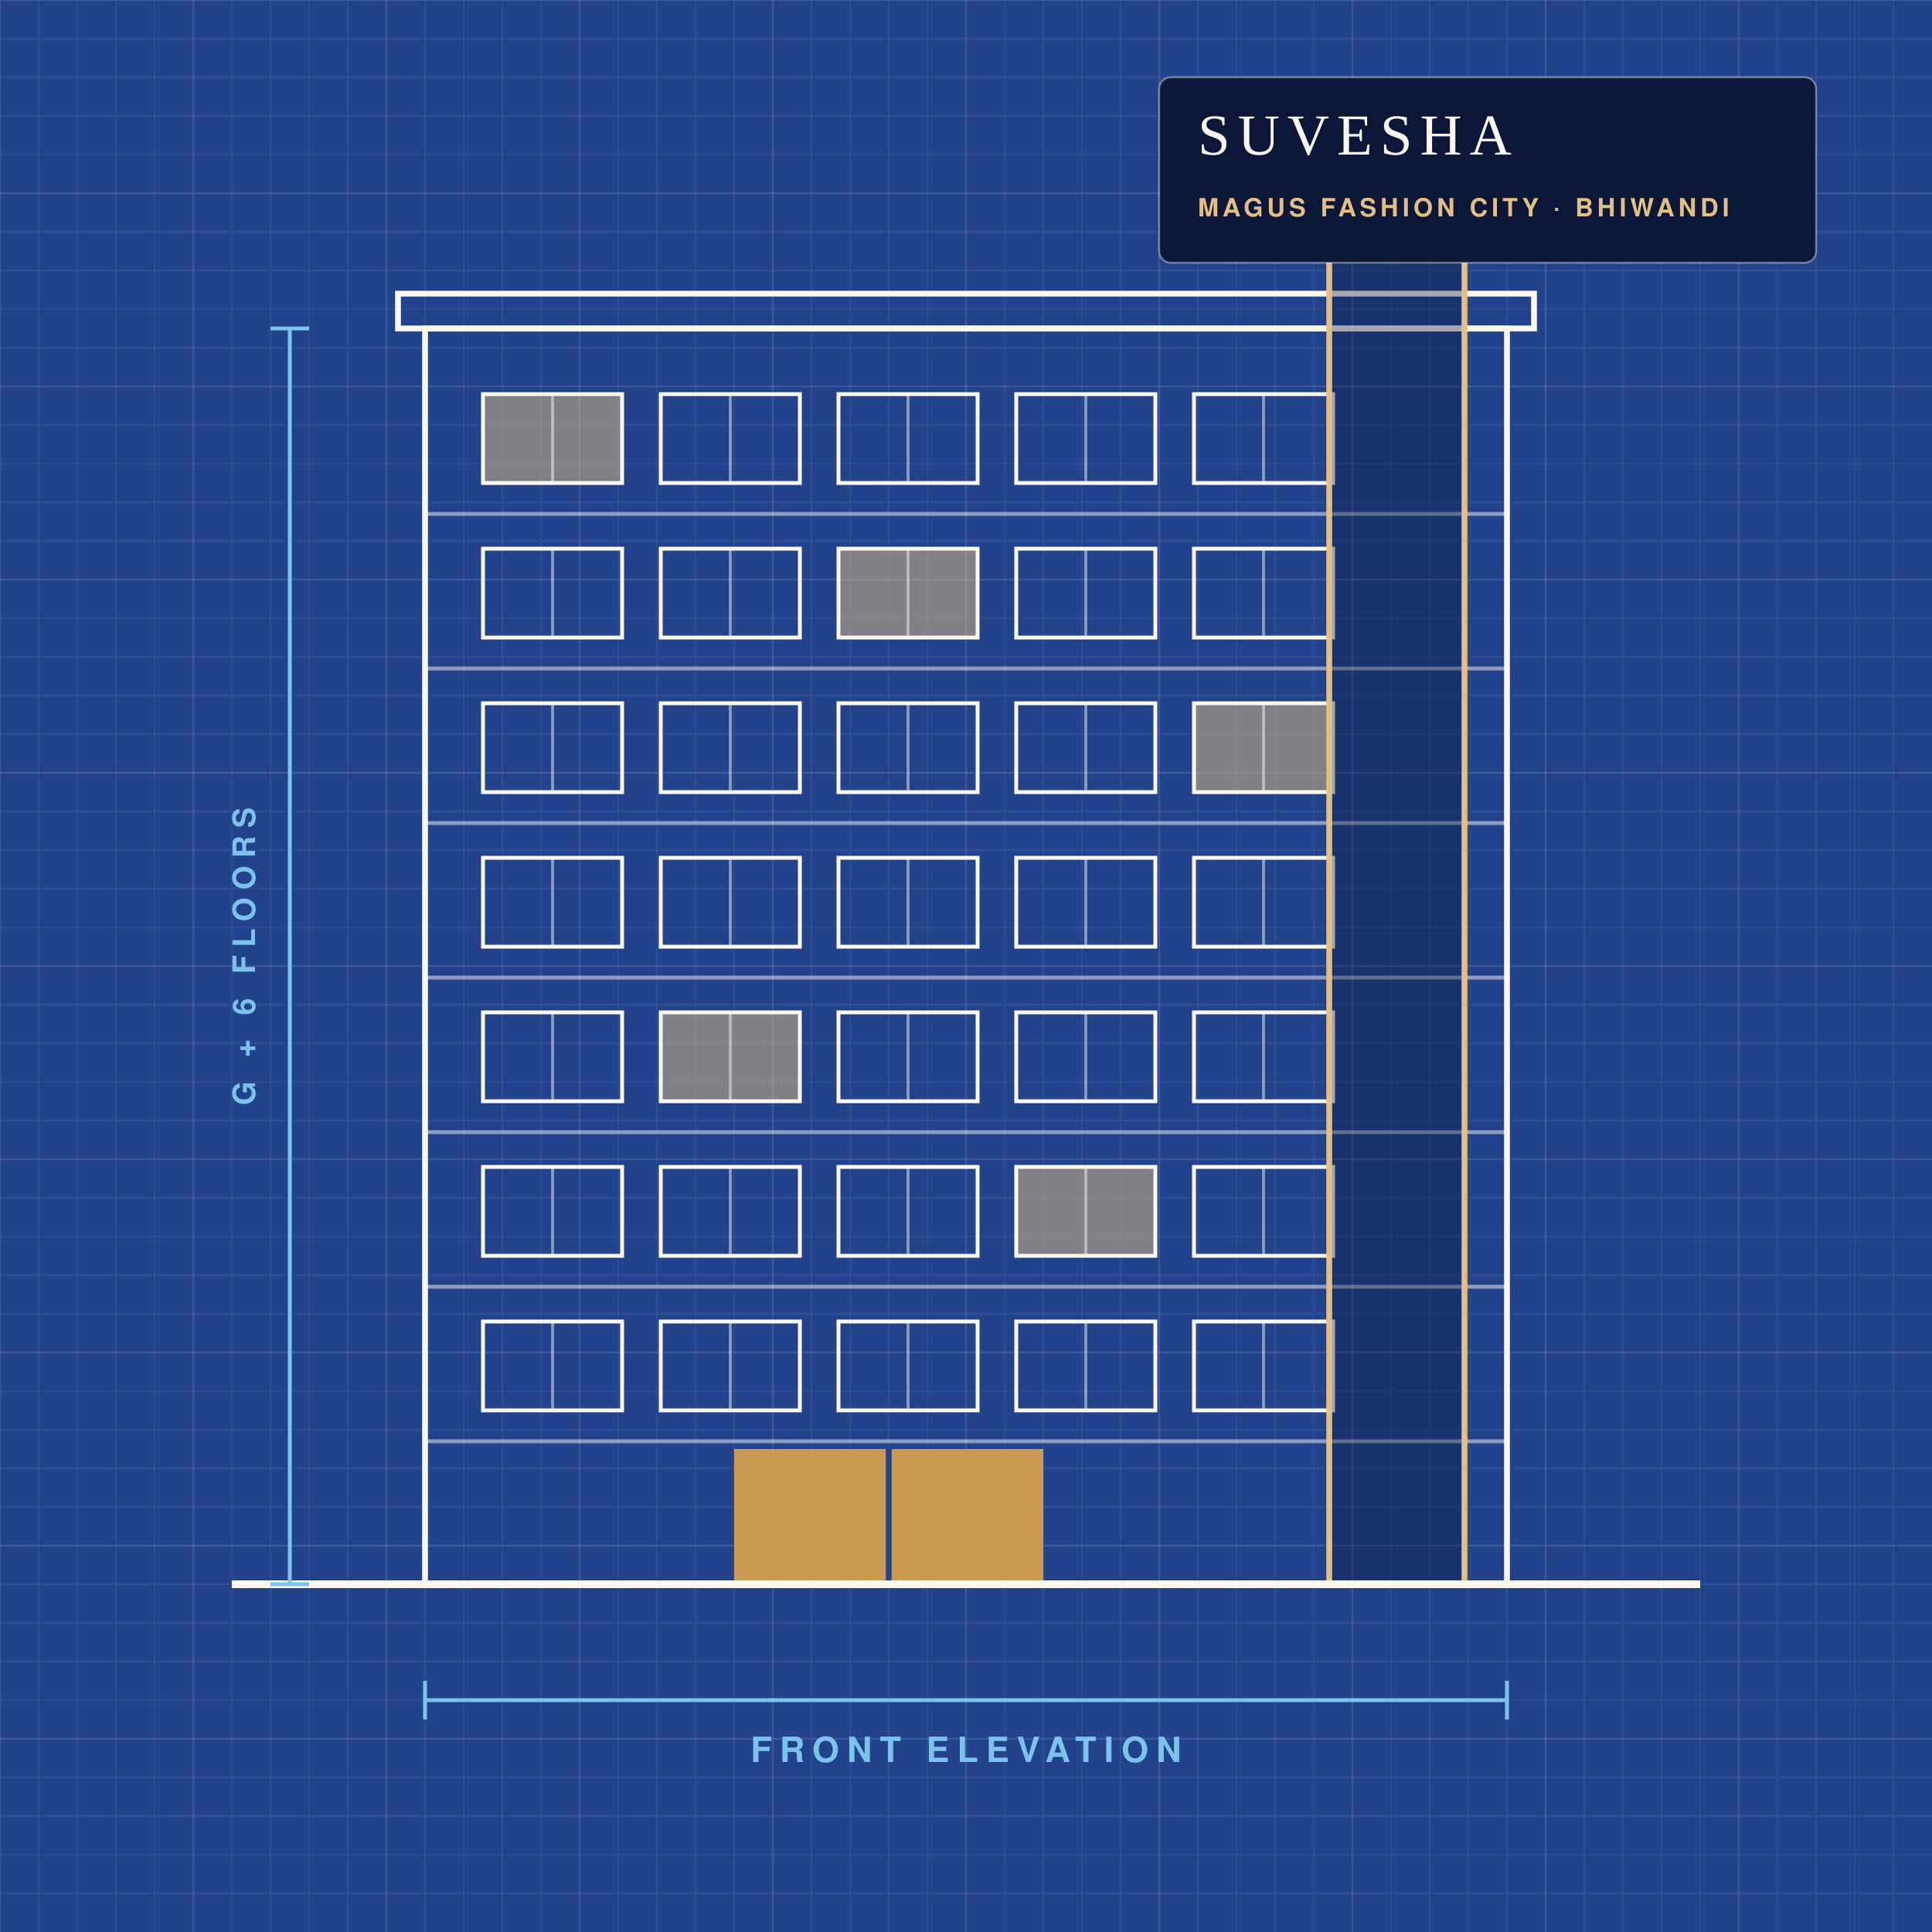
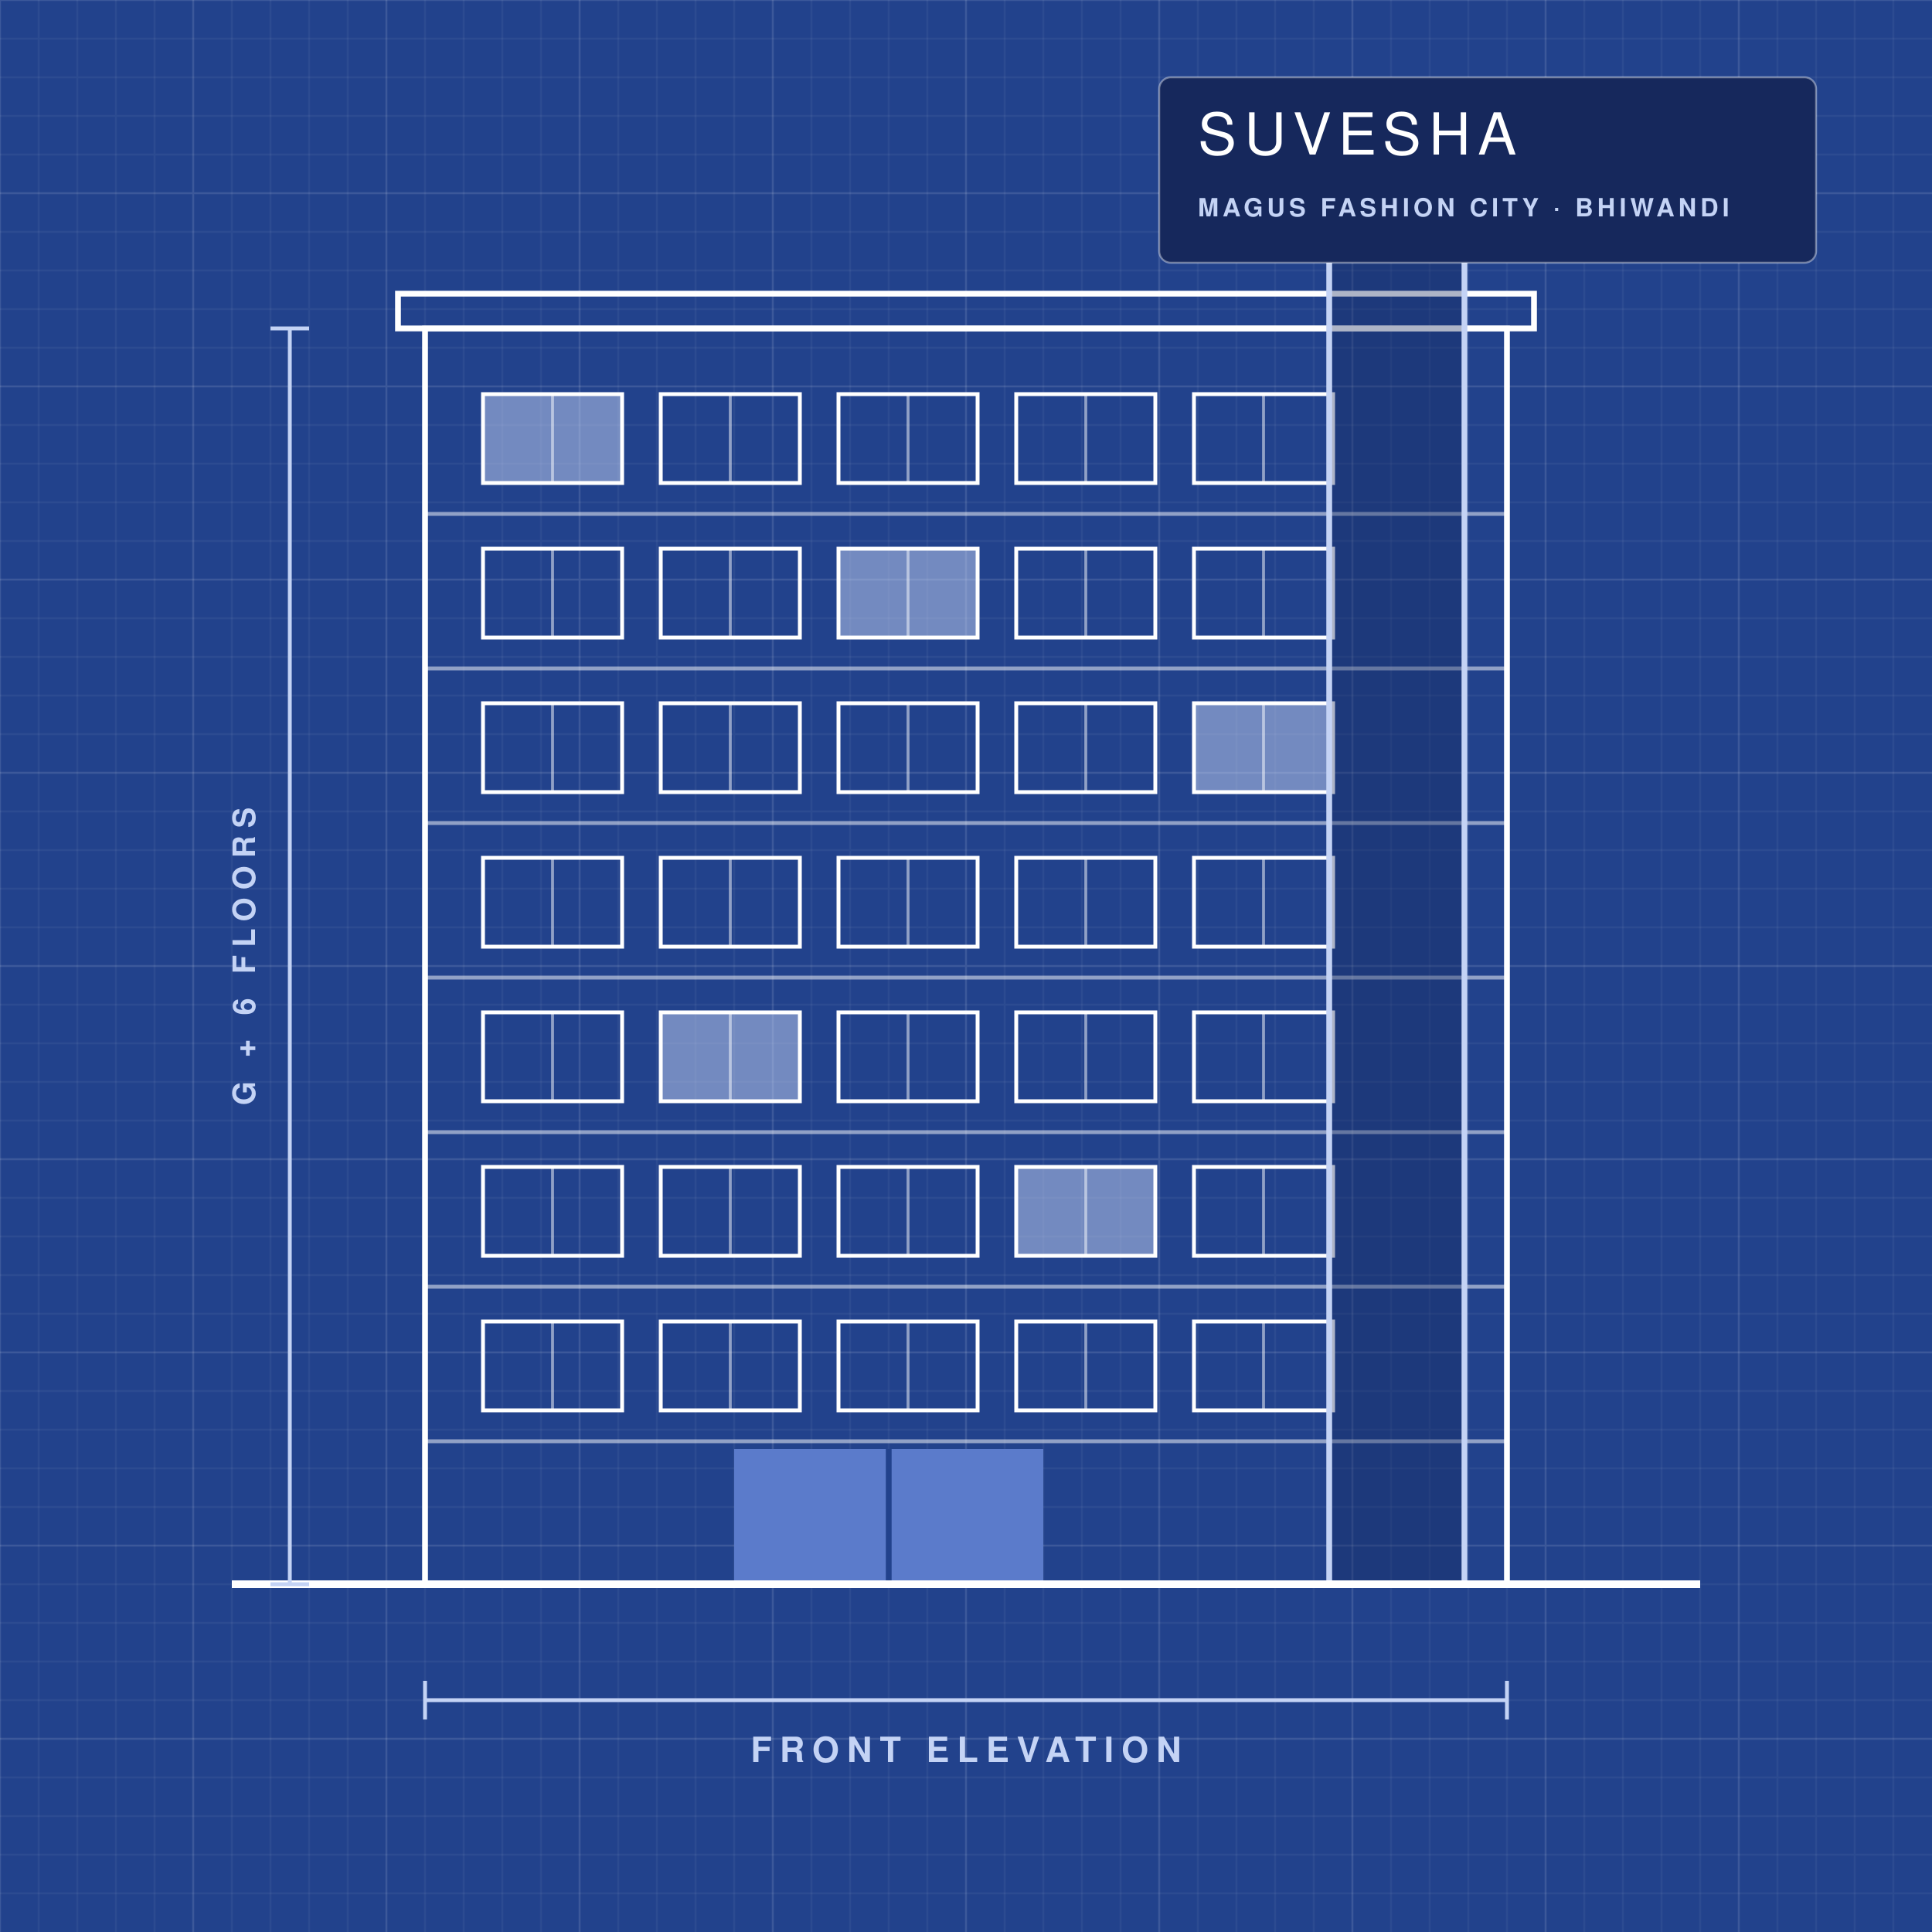
<svg xmlns="http://www.w3.org/2000/svg" viewBox="0 0 1000 1000" width="1000" height="1000">
  <defs />
  <rect x="0" y="0" width="1000" height="1000" rx="0" fill="#22428c" />
-   <path d="M0 0V1000M0 0H1000" stroke="#fbf8f2" stroke-opacity="0.12" stroke-width="1" />
-   <path d="M20 0V1000M0 20H1000" stroke="#fbf8f2" stroke-opacity="0.05" stroke-width="1" />
-   <path d="M40 0V1000M0 40H1000" stroke="#fbf8f2" stroke-opacity="0.05" stroke-width="1" />
-   <path d="M60 0V1000M0 60H1000" stroke="#fbf8f2" stroke-opacity="0.05" stroke-width="1" />
-   <path d="M80 0V1000M0 80H1000" stroke="#fbf8f2" stroke-opacity="0.05" stroke-width="1" />
-   <path d="M100 0V1000M0 100H1000" stroke="#fbf8f2" stroke-opacity="0.12" stroke-width="1" />
-   <path d="M120 0V1000M0 120H1000" stroke="#fbf8f2" stroke-opacity="0.05" stroke-width="1" />
-   <path d="M140 0V1000M0 140H1000" stroke="#fbf8f2" stroke-opacity="0.05" stroke-width="1" />
-   <path d="M160 0V1000M0 160H1000" stroke="#fbf8f2" stroke-opacity="0.05" stroke-width="1" />
-   <path d="M180 0V1000M0 180H1000" stroke="#fbf8f2" stroke-opacity="0.05" stroke-width="1" />
-   <path d="M200 0V1000M0 200H1000" stroke="#fbf8f2" stroke-opacity="0.12" stroke-width="1" />
-   <path d="M220 0V1000M0 220H1000" stroke="#fbf8f2" stroke-opacity="0.05" stroke-width="1" />
-   <path d="M240 0V1000M0 240H1000" stroke="#fbf8f2" stroke-opacity="0.05" stroke-width="1" />
-   <path d="M260 0V1000M0 260H1000" stroke="#fbf8f2" stroke-opacity="0.05" stroke-width="1" />
-   <path d="M280 0V1000M0 280H1000" stroke="#fbf8f2" stroke-opacity="0.05" stroke-width="1" />
-   <path d="M300 0V1000M0 300H1000" stroke="#fbf8f2" stroke-opacity="0.12" stroke-width="1" />
-   <path d="M320 0V1000M0 320H1000" stroke="#fbf8f2" stroke-opacity="0.05" stroke-width="1" />
-   <path d="M340 0V1000M0 340H1000" stroke="#fbf8f2" stroke-opacity="0.05" stroke-width="1" />
-   <path d="M360 0V1000M0 360H1000" stroke="#fbf8f2" stroke-opacity="0.05" stroke-width="1" />
-   <path d="M380 0V1000M0 380H1000" stroke="#fbf8f2" stroke-opacity="0.05" stroke-width="1" />
-   <path d="M400 0V1000M0 400H1000" stroke="#fbf8f2" stroke-opacity="0.12" stroke-width="1" />
-   <path d="M420 0V1000M0 420H1000" stroke="#fbf8f2" stroke-opacity="0.05" stroke-width="1" />
-   <path d="M440 0V1000M0 440H1000" stroke="#fbf8f2" stroke-opacity="0.05" stroke-width="1" />
-   <path d="M460 0V1000M0 460H1000" stroke="#fbf8f2" stroke-opacity="0.05" stroke-width="1" />
-   <path d="M480 0V1000M0 480H1000" stroke="#fbf8f2" stroke-opacity="0.05" stroke-width="1" />
-   <path d="M500 0V1000M0 500H1000" stroke="#fbf8f2" stroke-opacity="0.12" stroke-width="1" />
-   <path d="M520 0V1000M0 520H1000" stroke="#fbf8f2" stroke-opacity="0.05" stroke-width="1" />
-   <path d="M540 0V1000M0 540H1000" stroke="#fbf8f2" stroke-opacity="0.05" stroke-width="1" />
-   <path d="M560 0V1000M0 560H1000" stroke="#fbf8f2" stroke-opacity="0.05" stroke-width="1" />
-   <path d="M580 0V1000M0 580H1000" stroke="#fbf8f2" stroke-opacity="0.05" stroke-width="1" />
-   <path d="M600 0V1000M0 600H1000" stroke="#fbf8f2" stroke-opacity="0.12" stroke-width="1" />
-   <path d="M620 0V1000M0 620H1000" stroke="#fbf8f2" stroke-opacity="0.05" stroke-width="1" />
-   <path d="M640 0V1000M0 640H1000" stroke="#fbf8f2" stroke-opacity="0.05" stroke-width="1" />
-   <path d="M660 0V1000M0 660H1000" stroke="#fbf8f2" stroke-opacity="0.05" stroke-width="1" />
-   <path d="M680 0V1000M0 680H1000" stroke="#fbf8f2" stroke-opacity="0.05" stroke-width="1" />
-   <path d="M700 0V1000M0 700H1000" stroke="#fbf8f2" stroke-opacity="0.12" stroke-width="1" />
-   <path d="M720 0V1000M0 720H1000" stroke="#fbf8f2" stroke-opacity="0.05" stroke-width="1" />
-   <path d="M740 0V1000M0 740H1000" stroke="#fbf8f2" stroke-opacity="0.05" stroke-width="1" />
-   <path d="M760 0V1000M0 760H1000" stroke="#fbf8f2" stroke-opacity="0.05" stroke-width="1" />
-   <path d="M780 0V1000M0 780H1000" stroke="#fbf8f2" stroke-opacity="0.05" stroke-width="1" />
-   <path d="M800 0V1000M0 800H1000" stroke="#fbf8f2" stroke-opacity="0.12" stroke-width="1" />
-   <path d="M820 0V1000M0 820H1000" stroke="#fbf8f2" stroke-opacity="0.05" stroke-width="1" />
-   <path d="M840 0V1000M0 840H1000" stroke="#fbf8f2" stroke-opacity="0.05" stroke-width="1" />
-   <path d="M860 0V1000M0 860H1000" stroke="#fbf8f2" stroke-opacity="0.05" stroke-width="1" />
-   <path d="M880 0V1000M0 880H1000" stroke="#fbf8f2" stroke-opacity="0.05" stroke-width="1" />
-   <path d="M900 0V1000M0 900H1000" stroke="#fbf8f2" stroke-opacity="0.12" stroke-width="1" />
-   <path d="M920 0V1000M0 920H1000" stroke="#fbf8f2" stroke-opacity="0.05" stroke-width="1" />
-   <path d="M940 0V1000M0 940H1000" stroke="#fbf8f2" stroke-opacity="0.05" stroke-width="1" />
-   <path d="M960 0V1000M0 960H1000" stroke="#fbf8f2" stroke-opacity="0.05" stroke-width="1" />
-   <path d="M980 0V1000M0 980H1000" stroke="#fbf8f2" stroke-opacity="0.05" stroke-width="1" />
-   <rect x="220" y="170" width="560" height="650" stroke="#fbf8f2" stroke-width="3" fill="none" />
-   <rect x="206" y="152" width="588" height="18" stroke="#fbf8f2" stroke-width="3" fill="none" />
-   <path d="M220 266.0 H780" stroke="#fbf8f2" stroke-opacity="0.5" stroke-width="2" />
-   <rect x="250" y="204.0" width="72" height="46.0" stroke="#fbf8f2" stroke-width="2" fill="#e2bf83" fill-opacity="0.5" />
-   <path d="M286 204.0V250.0" stroke="#fbf8f2" stroke-opacity="0.5" stroke-width="1.5" />
-   <rect x="342" y="204.0" width="72" height="46.0" stroke="#fbf8f2" stroke-width="2" fill="none" fill-opacity="0.5" />
-   <path d="M378 204.0V250.0" stroke="#fbf8f2" stroke-opacity="0.5" stroke-width="1.5" />
-   <rect x="434" y="204.0" width="72" height="46.0" stroke="#fbf8f2" stroke-width="2" fill="none" fill-opacity="0.5" />
-   <path d="M470 204.0V250.0" stroke="#fbf8f2" stroke-opacity="0.5" stroke-width="1.5" />
-   <rect x="526" y="204.0" width="72" height="46.0" stroke="#fbf8f2" stroke-width="2" fill="none" fill-opacity="0.5" />
-   <path d="M562 204.0V250.0" stroke="#fbf8f2" stroke-opacity="0.5" stroke-width="1.5" />
-   <rect x="618" y="204.0" width="72" height="46.0" stroke="#fbf8f2" stroke-width="2" fill="none" fill-opacity="0.5" />
-   <path d="M654 204.0V250.0" stroke="#fbf8f2" stroke-opacity="0.5" stroke-width="1.5" />
-   <path d="M220 346.0 H780" stroke="#fbf8f2" stroke-opacity="0.5" stroke-width="2" />
-   <rect x="250" y="284.0" width="72" height="46.0" stroke="#fbf8f2" stroke-width="2" fill="none" fill-opacity="0.5" />
-   <path d="M286 284.0V330.0" stroke="#fbf8f2" stroke-opacity="0.5" stroke-width="1.5" />
-   <rect x="342" y="284.0" width="72" height="46.0" stroke="#fbf8f2" stroke-width="2" fill="none" fill-opacity="0.5" />
-   <path d="M378 284.0V330.0" stroke="#fbf8f2" stroke-opacity="0.5" stroke-width="1.5" />
-   <rect x="434" y="284.0" width="72" height="46.0" stroke="#fbf8f2" stroke-width="2" fill="#e2bf83" fill-opacity="0.5" />
-   <path d="M470 284.0V330.0" stroke="#fbf8f2" stroke-opacity="0.5" stroke-width="1.5" />
-   <rect x="526" y="284.0" width="72" height="46.0" stroke="#fbf8f2" stroke-width="2" fill="none" fill-opacity="0.5" />
-   <path d="M562 284.0V330.0" stroke="#fbf8f2" stroke-opacity="0.5" stroke-width="1.5" />
-   <rect x="618" y="284.0" width="72" height="46.0" stroke="#fbf8f2" stroke-width="2" fill="none" fill-opacity="0.5" />
-   <path d="M654 284.0V330.0" stroke="#fbf8f2" stroke-opacity="0.5" stroke-width="1.5" />
-   <path d="M220 426.0 H780" stroke="#fbf8f2" stroke-opacity="0.5" stroke-width="2" />
-   <rect x="250" y="364.0" width="72" height="46.0" stroke="#fbf8f2" stroke-width="2" fill="none" fill-opacity="0.5" />
-   <path d="M286 364.0V410.0" stroke="#fbf8f2" stroke-opacity="0.5" stroke-width="1.5" />
-   <rect x="342" y="364.0" width="72" height="46.0" stroke="#fbf8f2" stroke-width="2" fill="none" fill-opacity="0.5" />
-   <path d="M378 364.0V410.0" stroke="#fbf8f2" stroke-opacity="0.5" stroke-width="1.5" />
-   <rect x="434" y="364.0" width="72" height="46.0" stroke="#fbf8f2" stroke-width="2" fill="none" fill-opacity="0.5" />
-   <path d="M470 364.0V410.0" stroke="#fbf8f2" stroke-opacity="0.5" stroke-width="1.5" />
-   <rect x="526" y="364.0" width="72" height="46.0" stroke="#fbf8f2" stroke-width="2" fill="none" fill-opacity="0.5" />
-   <path d="M562 364.0V410.0" stroke="#fbf8f2" stroke-opacity="0.5" stroke-width="1.5" />
-   <rect x="618" y="364.0" width="72" height="46.0" stroke="#fbf8f2" stroke-width="2" fill="#e2bf83" fill-opacity="0.5" />
-   <path d="M654 364.0V410.0" stroke="#fbf8f2" stroke-opacity="0.5" stroke-width="1.5" />
-   <path d="M220 506.0 H780" stroke="#fbf8f2" stroke-opacity="0.5" stroke-width="2" />
-   <rect x="250" y="444.0" width="72" height="46.0" stroke="#fbf8f2" stroke-width="2" fill="none" fill-opacity="0.5" />
-   <path d="M286 444.0V490.0" stroke="#fbf8f2" stroke-opacity="0.5" stroke-width="1.5" />
-   <rect x="342" y="444.0" width="72" height="46.0" stroke="#fbf8f2" stroke-width="2" fill="none" fill-opacity="0.5" />
-   <path d="M378 444.0V490.0" stroke="#fbf8f2" stroke-opacity="0.5" stroke-width="1.5" />
-   <rect x="434" y="444.0" width="72" height="46.0" stroke="#fbf8f2" stroke-width="2" fill="none" fill-opacity="0.5" />
-   <path d="M470 444.0V490.0" stroke="#fbf8f2" stroke-opacity="0.5" stroke-width="1.5" />
-   <rect x="526" y="444.0" width="72" height="46.0" stroke="#fbf8f2" stroke-width="2" fill="none" fill-opacity="0.5" />
-   <path d="M562 444.0V490.0" stroke="#fbf8f2" stroke-opacity="0.5" stroke-width="1.5" />
-   <rect x="618" y="444.0" width="72" height="46.0" stroke="#fbf8f2" stroke-width="2" fill="none" fill-opacity="0.5" />
-   <path d="M654 444.0V490.0" stroke="#fbf8f2" stroke-opacity="0.5" stroke-width="1.5" />
-   <path d="M220 586.0 H780" stroke="#fbf8f2" stroke-opacity="0.5" stroke-width="2" />
-   <rect x="250" y="524.0" width="72" height="46.0" stroke="#fbf8f2" stroke-width="2" fill="none" fill-opacity="0.5" />
-   <path d="M286 524.0V570.0" stroke="#fbf8f2" stroke-opacity="0.5" stroke-width="1.5" />
-   <rect x="342" y="524.0" width="72" height="46.0" stroke="#fbf8f2" stroke-width="2" fill="#e2bf83" fill-opacity="0.5" />
-   <path d="M378 524.0V570.0" stroke="#fbf8f2" stroke-opacity="0.5" stroke-width="1.5" />
-   <rect x="434" y="524.0" width="72" height="46.0" stroke="#fbf8f2" stroke-width="2" fill="none" fill-opacity="0.5" />
-   <path d="M470 524.0V570.0" stroke="#fbf8f2" stroke-opacity="0.5" stroke-width="1.5" />
-   <rect x="526" y="524.0" width="72" height="46.0" stroke="#fbf8f2" stroke-width="2" fill="none" fill-opacity="0.5" />
-   <path d="M562 524.0V570.0" stroke="#fbf8f2" stroke-opacity="0.5" stroke-width="1.5" />
-   <rect x="618" y="524.0" width="72" height="46.0" stroke="#fbf8f2" stroke-width="2" fill="none" fill-opacity="0.5" />
-   <path d="M654 524.0V570.0" stroke="#fbf8f2" stroke-opacity="0.5" stroke-width="1.5" />
-   <path d="M220 666.0 H780" stroke="#fbf8f2" stroke-opacity="0.5" stroke-width="2" />
-   <rect x="250" y="604.0" width="72" height="46.0" stroke="#fbf8f2" stroke-width="2" fill="none" fill-opacity="0.5" />
-   <path d="M286 604.0V650.0" stroke="#fbf8f2" stroke-opacity="0.5" stroke-width="1.5" />
-   <rect x="342" y="604.0" width="72" height="46.0" stroke="#fbf8f2" stroke-width="2" fill="none" fill-opacity="0.5" />
-   <path d="M378 604.0V650.0" stroke="#fbf8f2" stroke-opacity="0.5" stroke-width="1.5" />
-   <rect x="434" y="604.0" width="72" height="46.0" stroke="#fbf8f2" stroke-width="2" fill="none" fill-opacity="0.5" />
-   <path d="M470 604.0V650.0" stroke="#fbf8f2" stroke-opacity="0.5" stroke-width="1.5" />
-   <rect x="526" y="604.0" width="72" height="46.0" stroke="#fbf8f2" stroke-width="2" fill="#e2bf83" fill-opacity="0.5" />
-   <path d="M562 604.0V650.0" stroke="#fbf8f2" stroke-opacity="0.5" stroke-width="1.5" />
-   <rect x="618" y="604.0" width="72" height="46.0" stroke="#fbf8f2" stroke-width="2" fill="none" fill-opacity="0.5" />
-   <path d="M654 604.0V650.0" stroke="#fbf8f2" stroke-opacity="0.5" stroke-width="1.5" />
-   <path d="M220 746.0 H780" stroke="#fbf8f2" stroke-opacity="0.5" stroke-width="2" />
-   <rect x="250" y="684.0" width="72" height="46.0" stroke="#fbf8f2" stroke-width="2" fill="none" fill-opacity="0.5" />
-   <path d="M286 684.0V730.0" stroke="#fbf8f2" stroke-opacity="0.5" stroke-width="1.5" />
-   <rect x="342" y="684.0" width="72" height="46.0" stroke="#fbf8f2" stroke-width="2" fill="none" fill-opacity="0.5" />
-   <path d="M378 684.0V730.0" stroke="#fbf8f2" stroke-opacity="0.5" stroke-width="1.5" />
-   <rect x="434" y="684.0" width="72" height="46.0" stroke="#fbf8f2" stroke-width="2" fill="none" fill-opacity="0.5" />
-   <path d="M470 684.0V730.0" stroke="#fbf8f2" stroke-opacity="0.5" stroke-width="1.5" />
-   <rect x="526" y="684.0" width="72" height="46.0" stroke="#fbf8f2" stroke-width="2" fill="none" fill-opacity="0.5" />
-   <path d="M562 684.0V730.0" stroke="#fbf8f2" stroke-opacity="0.5" stroke-width="1.5" />
-   <rect x="618" y="684.0" width="72" height="46.0" stroke="#fbf8f2" stroke-width="2" fill="none" fill-opacity="0.5" />
-   <path d="M654 684.0V730.0" stroke="#fbf8f2" stroke-opacity="0.5" stroke-width="1.5" />
-   <rect x="688" y="110" width="70" height="710" stroke="#e2bf83" stroke-width="3" fill="#0b1638" fill-opacity="0.35" />
-   <text x="723" y="98" font-family="'Helvetica Neue', Helvetica, Arial, sans-serif" font-size="14" font-weight="700" fill="#e2bf83" text-anchor="middle" letter-spacing="2" opacity="1">GOODS LIFT</text>
-   <rect x="380" y="750" width="160" height="70" fill="#c99a4f" />
+   <path d="M0 0V1000M0 0H1000" stroke="#ffffff" stroke-opacity="0.12" stroke-width="1" />
+   <path d="M20 0V1000M0 20H1000" stroke="#ffffff" stroke-opacity="0.05" stroke-width="1" />
+   <path d="M40 0V1000M0 40H1000" stroke="#ffffff" stroke-opacity="0.05" stroke-width="1" />
+   <path d="M60 0V1000M0 60H1000" stroke="#ffffff" stroke-opacity="0.05" stroke-width="1" />
+   <path d="M80 0V1000M0 80H1000" stroke="#ffffff" stroke-opacity="0.05" stroke-width="1" />
+   <path d="M100 0V1000M0 100H1000" stroke="#ffffff" stroke-opacity="0.12" stroke-width="1" />
+   <path d="M120 0V1000M0 120H1000" stroke="#ffffff" stroke-opacity="0.05" stroke-width="1" />
+   <path d="M140 0V1000M0 140H1000" stroke="#ffffff" stroke-opacity="0.05" stroke-width="1" />
+   <path d="M160 0V1000M0 160H1000" stroke="#ffffff" stroke-opacity="0.05" stroke-width="1" />
+   <path d="M180 0V1000M0 180H1000" stroke="#ffffff" stroke-opacity="0.05" stroke-width="1" />
+   <path d="M200 0V1000M0 200H1000" stroke="#ffffff" stroke-opacity="0.12" stroke-width="1" />
+   <path d="M220 0V1000M0 220H1000" stroke="#ffffff" stroke-opacity="0.05" stroke-width="1" />
+   <path d="M240 0V1000M0 240H1000" stroke="#ffffff" stroke-opacity="0.05" stroke-width="1" />
+   <path d="M260 0V1000M0 260H1000" stroke="#ffffff" stroke-opacity="0.05" stroke-width="1" />
+   <path d="M280 0V1000M0 280H1000" stroke="#ffffff" stroke-opacity="0.05" stroke-width="1" />
+   <path d="M300 0V1000M0 300H1000" stroke="#ffffff" stroke-opacity="0.12" stroke-width="1" />
+   <path d="M320 0V1000M0 320H1000" stroke="#ffffff" stroke-opacity="0.05" stroke-width="1" />
+   <path d="M340 0V1000M0 340H1000" stroke="#ffffff" stroke-opacity="0.05" stroke-width="1" />
+   <path d="M360 0V1000M0 360H1000" stroke="#ffffff" stroke-opacity="0.05" stroke-width="1" />
+   <path d="M380 0V1000M0 380H1000" stroke="#ffffff" stroke-opacity="0.05" stroke-width="1" />
+   <path d="M400 0V1000M0 400H1000" stroke="#ffffff" stroke-opacity="0.12" stroke-width="1" />
+   <path d="M420 0V1000M0 420H1000" stroke="#ffffff" stroke-opacity="0.05" stroke-width="1" />
+   <path d="M440 0V1000M0 440H1000" stroke="#ffffff" stroke-opacity="0.05" stroke-width="1" />
+   <path d="M460 0V1000M0 460H1000" stroke="#ffffff" stroke-opacity="0.05" stroke-width="1" />
+   <path d="M480 0V1000M0 480H1000" stroke="#ffffff" stroke-opacity="0.05" stroke-width="1" />
+   <path d="M500 0V1000M0 500H1000" stroke="#ffffff" stroke-opacity="0.12" stroke-width="1" />
+   <path d="M520 0V1000M0 520H1000" stroke="#ffffff" stroke-opacity="0.05" stroke-width="1" />
+   <path d="M540 0V1000M0 540H1000" stroke="#ffffff" stroke-opacity="0.05" stroke-width="1" />
+   <path d="M560 0V1000M0 560H1000" stroke="#ffffff" stroke-opacity="0.05" stroke-width="1" />
+   <path d="M580 0V1000M0 580H1000" stroke="#ffffff" stroke-opacity="0.05" stroke-width="1" />
+   <path d="M600 0V1000M0 600H1000" stroke="#ffffff" stroke-opacity="0.12" stroke-width="1" />
+   <path d="M620 0V1000M0 620H1000" stroke="#ffffff" stroke-opacity="0.05" stroke-width="1" />
+   <path d="M640 0V1000M0 640H1000" stroke="#ffffff" stroke-opacity="0.05" stroke-width="1" />
+   <path d="M660 0V1000M0 660H1000" stroke="#ffffff" stroke-opacity="0.05" stroke-width="1" />
+   <path d="M680 0V1000M0 680H1000" stroke="#ffffff" stroke-opacity="0.05" stroke-width="1" />
+   <path d="M700 0V1000M0 700H1000" stroke="#ffffff" stroke-opacity="0.12" stroke-width="1" />
+   <path d="M720 0V1000M0 720H1000" stroke="#ffffff" stroke-opacity="0.05" stroke-width="1" />
+   <path d="M740 0V1000M0 740H1000" stroke="#ffffff" stroke-opacity="0.05" stroke-width="1" />
+   <path d="M760 0V1000M0 760H1000" stroke="#ffffff" stroke-opacity="0.05" stroke-width="1" />
+   <path d="M780 0V1000M0 780H1000" stroke="#ffffff" stroke-opacity="0.05" stroke-width="1" />
+   <path d="M800 0V1000M0 800H1000" stroke="#ffffff" stroke-opacity="0.12" stroke-width="1" />
+   <path d="M820 0V1000M0 820H1000" stroke="#ffffff" stroke-opacity="0.05" stroke-width="1" />
+   <path d="M840 0V1000M0 840H1000" stroke="#ffffff" stroke-opacity="0.05" stroke-width="1" />
+   <path d="M860 0V1000M0 860H1000" stroke="#ffffff" stroke-opacity="0.05" stroke-width="1" />
+   <path d="M880 0V1000M0 880H1000" stroke="#ffffff" stroke-opacity="0.05" stroke-width="1" />
+   <path d="M900 0V1000M0 900H1000" stroke="#ffffff" stroke-opacity="0.12" stroke-width="1" />
+   <path d="M920 0V1000M0 920H1000" stroke="#ffffff" stroke-opacity="0.05" stroke-width="1" />
+   <path d="M940 0V1000M0 940H1000" stroke="#ffffff" stroke-opacity="0.05" stroke-width="1" />
+   <path d="M960 0V1000M0 960H1000" stroke="#ffffff" stroke-opacity="0.05" stroke-width="1" />
+   <path d="M980 0V1000M0 980H1000" stroke="#ffffff" stroke-opacity="0.05" stroke-width="1" />
+   <rect x="220" y="170" width="560" height="650" stroke="#ffffff" stroke-width="3" fill="none" />
+   <rect x="206" y="152" width="588" height="18" stroke="#ffffff" stroke-width="3" fill="none" />
+   <path d="M220 266.0 H780" stroke="#ffffff" stroke-opacity="0.5" stroke-width="2" />
+   <rect x="250" y="204.0" width="72" height="46.0" stroke="#ffffff" stroke-width="2" fill="#c4d3f5" fill-opacity="0.5" />
+   <path d="M286 204.0V250.0" stroke="#ffffff" stroke-opacity="0.5" stroke-width="1.5" />
+   <rect x="342" y="204.0" width="72" height="46.0" stroke="#ffffff" stroke-width="2" fill="none" fill-opacity="0.5" />
+   <path d="M378 204.0V250.0" stroke="#ffffff" stroke-opacity="0.5" stroke-width="1.5" />
+   <rect x="434" y="204.0" width="72" height="46.0" stroke="#ffffff" stroke-width="2" fill="none" fill-opacity="0.5" />
+   <path d="M470 204.0V250.0" stroke="#ffffff" stroke-opacity="0.5" stroke-width="1.5" />
+   <rect x="526" y="204.0" width="72" height="46.0" stroke="#ffffff" stroke-width="2" fill="none" fill-opacity="0.5" />
+   <path d="M562 204.0V250.0" stroke="#ffffff" stroke-opacity="0.5" stroke-width="1.5" />
+   <rect x="618" y="204.0" width="72" height="46.0" stroke="#ffffff" stroke-width="2" fill="none" fill-opacity="0.5" />
+   <path d="M654 204.0V250.0" stroke="#ffffff" stroke-opacity="0.5" stroke-width="1.5" />
+   <path d="M220 346.0 H780" stroke="#ffffff" stroke-opacity="0.5" stroke-width="2" />
+   <rect x="250" y="284.0" width="72" height="46.0" stroke="#ffffff" stroke-width="2" fill="none" fill-opacity="0.5" />
+   <path d="M286 284.0V330.0" stroke="#ffffff" stroke-opacity="0.5" stroke-width="1.5" />
+   <rect x="342" y="284.0" width="72" height="46.0" stroke="#ffffff" stroke-width="2" fill="none" fill-opacity="0.5" />
+   <path d="M378 284.0V330.0" stroke="#ffffff" stroke-opacity="0.5" stroke-width="1.5" />
+   <rect x="434" y="284.0" width="72" height="46.0" stroke="#ffffff" stroke-width="2" fill="#c4d3f5" fill-opacity="0.5" />
+   <path d="M470 284.0V330.0" stroke="#ffffff" stroke-opacity="0.5" stroke-width="1.5" />
+   <rect x="526" y="284.0" width="72" height="46.0" stroke="#ffffff" stroke-width="2" fill="none" fill-opacity="0.5" />
+   <path d="M562 284.0V330.0" stroke="#ffffff" stroke-opacity="0.5" stroke-width="1.5" />
+   <rect x="618" y="284.0" width="72" height="46.0" stroke="#ffffff" stroke-width="2" fill="none" fill-opacity="0.5" />
+   <path d="M654 284.0V330.0" stroke="#ffffff" stroke-opacity="0.5" stroke-width="1.5" />
+   <path d="M220 426.0 H780" stroke="#ffffff" stroke-opacity="0.5" stroke-width="2" />
+   <rect x="250" y="364.0" width="72" height="46.0" stroke="#ffffff" stroke-width="2" fill="none" fill-opacity="0.5" />
+   <path d="M286 364.0V410.0" stroke="#ffffff" stroke-opacity="0.5" stroke-width="1.5" />
+   <rect x="342" y="364.0" width="72" height="46.0" stroke="#ffffff" stroke-width="2" fill="none" fill-opacity="0.5" />
+   <path d="M378 364.0V410.0" stroke="#ffffff" stroke-opacity="0.5" stroke-width="1.5" />
+   <rect x="434" y="364.0" width="72" height="46.0" stroke="#ffffff" stroke-width="2" fill="none" fill-opacity="0.5" />
+   <path d="M470 364.0V410.0" stroke="#ffffff" stroke-opacity="0.5" stroke-width="1.5" />
+   <rect x="526" y="364.0" width="72" height="46.0" stroke="#ffffff" stroke-width="2" fill="none" fill-opacity="0.5" />
+   <path d="M562 364.0V410.0" stroke="#ffffff" stroke-opacity="0.5" stroke-width="1.5" />
+   <rect x="618" y="364.0" width="72" height="46.0" stroke="#ffffff" stroke-width="2" fill="#c4d3f5" fill-opacity="0.5" />
+   <path d="M654 364.0V410.0" stroke="#ffffff" stroke-opacity="0.5" stroke-width="1.5" />
+   <path d="M220 506.0 H780" stroke="#ffffff" stroke-opacity="0.5" stroke-width="2" />
+   <rect x="250" y="444.0" width="72" height="46.0" stroke="#ffffff" stroke-width="2" fill="none" fill-opacity="0.5" />
+   <path d="M286 444.0V490.0" stroke="#ffffff" stroke-opacity="0.5" stroke-width="1.5" />
+   <rect x="342" y="444.0" width="72" height="46.0" stroke="#ffffff" stroke-width="2" fill="none" fill-opacity="0.5" />
+   <path d="M378 444.0V490.0" stroke="#ffffff" stroke-opacity="0.5" stroke-width="1.5" />
+   <rect x="434" y="444.0" width="72" height="46.0" stroke="#ffffff" stroke-width="2" fill="none" fill-opacity="0.5" />
+   <path d="M470 444.0V490.0" stroke="#ffffff" stroke-opacity="0.5" stroke-width="1.5" />
+   <rect x="526" y="444.0" width="72" height="46.0" stroke="#ffffff" stroke-width="2" fill="none" fill-opacity="0.5" />
+   <path d="M562 444.0V490.0" stroke="#ffffff" stroke-opacity="0.5" stroke-width="1.5" />
+   <rect x="618" y="444.0" width="72" height="46.0" stroke="#ffffff" stroke-width="2" fill="none" fill-opacity="0.5" />
+   <path d="M654 444.0V490.0" stroke="#ffffff" stroke-opacity="0.5" stroke-width="1.5" />
+   <path d="M220 586.0 H780" stroke="#ffffff" stroke-opacity="0.5" stroke-width="2" />
+   <rect x="250" y="524.0" width="72" height="46.0" stroke="#ffffff" stroke-width="2" fill="none" fill-opacity="0.5" />
+   <path d="M286 524.0V570.0" stroke="#ffffff" stroke-opacity="0.5" stroke-width="1.5" />
+   <rect x="342" y="524.0" width="72" height="46.0" stroke="#ffffff" stroke-width="2" fill="#c4d3f5" fill-opacity="0.5" />
+   <path d="M378 524.0V570.0" stroke="#ffffff" stroke-opacity="0.5" stroke-width="1.5" />
+   <rect x="434" y="524.0" width="72" height="46.0" stroke="#ffffff" stroke-width="2" fill="none" fill-opacity="0.5" />
+   <path d="M470 524.0V570.0" stroke="#ffffff" stroke-opacity="0.5" stroke-width="1.5" />
+   <rect x="526" y="524.0" width="72" height="46.0" stroke="#ffffff" stroke-width="2" fill="none" fill-opacity="0.5" />
+   <path d="M562 524.0V570.0" stroke="#ffffff" stroke-opacity="0.5" stroke-width="1.5" />
+   <rect x="618" y="524.0" width="72" height="46.0" stroke="#ffffff" stroke-width="2" fill="none" fill-opacity="0.5" />
+   <path d="M654 524.0V570.0" stroke="#ffffff" stroke-opacity="0.5" stroke-width="1.5" />
+   <path d="M220 666.0 H780" stroke="#ffffff" stroke-opacity="0.5" stroke-width="2" />
+   <rect x="250" y="604.0" width="72" height="46.0" stroke="#ffffff" stroke-width="2" fill="none" fill-opacity="0.5" />
+   <path d="M286 604.0V650.0" stroke="#ffffff" stroke-opacity="0.5" stroke-width="1.5" />
+   <rect x="342" y="604.0" width="72" height="46.0" stroke="#ffffff" stroke-width="2" fill="none" fill-opacity="0.5" />
+   <path d="M378 604.0V650.0" stroke="#ffffff" stroke-opacity="0.5" stroke-width="1.5" />
+   <rect x="434" y="604.0" width="72" height="46.0" stroke="#ffffff" stroke-width="2" fill="none" fill-opacity="0.5" />
+   <path d="M470 604.0V650.0" stroke="#ffffff" stroke-opacity="0.5" stroke-width="1.5" />
+   <rect x="526" y="604.0" width="72" height="46.0" stroke="#ffffff" stroke-width="2" fill="#c4d3f5" fill-opacity="0.5" />
+   <path d="M562 604.0V650.0" stroke="#ffffff" stroke-opacity="0.5" stroke-width="1.5" />
+   <rect x="618" y="604.0" width="72" height="46.0" stroke="#ffffff" stroke-width="2" fill="none" fill-opacity="0.5" />
+   <path d="M654 604.0V650.0" stroke="#ffffff" stroke-opacity="0.5" stroke-width="1.5" />
+   <path d="M220 746.0 H780" stroke="#ffffff" stroke-opacity="0.5" stroke-width="2" />
+   <rect x="250" y="684.0" width="72" height="46.0" stroke="#ffffff" stroke-width="2" fill="none" fill-opacity="0.5" />
+   <path d="M286 684.0V730.0" stroke="#ffffff" stroke-opacity="0.5" stroke-width="1.5" />
+   <rect x="342" y="684.0" width="72" height="46.0" stroke="#ffffff" stroke-width="2" fill="none" fill-opacity="0.5" />
+   <path d="M378 684.0V730.0" stroke="#ffffff" stroke-opacity="0.5" stroke-width="1.5" />
+   <rect x="434" y="684.0" width="72" height="46.0" stroke="#ffffff" stroke-width="2" fill="none" fill-opacity="0.5" />
+   <path d="M470 684.0V730.0" stroke="#ffffff" stroke-opacity="0.5" stroke-width="1.5" />
+   <rect x="526" y="684.0" width="72" height="46.0" stroke="#ffffff" stroke-width="2" fill="none" fill-opacity="0.5" />
+   <path d="M562 684.0V730.0" stroke="#ffffff" stroke-opacity="0.5" stroke-width="1.5" />
+   <rect x="618" y="684.0" width="72" height="46.0" stroke="#ffffff" stroke-width="2" fill="none" fill-opacity="0.5" />
+   <path d="M654 684.0V730.0" stroke="#ffffff" stroke-opacity="0.5" stroke-width="1.5" />
+   <rect x="688" y="110" width="70" height="710" stroke="#c4d3f5" stroke-width="3" fill="#16285c" fill-opacity="0.35" />
+   <text x="723" y="98" font-family="'Helvetica Neue', Helvetica, Arial, sans-serif" font-size="14" font-weight="700" fill="#c4d3f5" text-anchor="middle" letter-spacing="2" opacity="1">GOODS LIFT</text>
+   <rect x="380" y="750" width="160" height="70" fill="#5b7bcb" />
  <path d="M460 750V820" stroke="#22428c" stroke-width="3" />
-   <path d="M120 820 H880" stroke="#fbf8f2" stroke-width="4" />
-   <path d="M220 880 H780 M220 870 V890 M780 870 V890" stroke="#7cc3ea" stroke-width="2" />
-   <path d="M150 170 V820 M140 170 H160 M140 820 H160" stroke="#7cc3ea" stroke-width="2" />
-   <text x="500" y="912" font-family="'Helvetica Neue', Helvetica, Arial, sans-serif" font-size="18" font-weight="700" fill="#7cc3ea" text-anchor="middle" letter-spacing="4" opacity="1">FRONT ELEVATION</text>
-   <text transform="translate(132 495.0) rotate(-90)" font-family="'Helvetica Neue', Helvetica, Arial, sans-serif" font-size="16" font-weight="700" fill="#7cc3ea" text-anchor="middle" letter-spacing="4">G + 6 FLOORS</text>
-   <rect x="600" y="40" width="340" height="96" rx="6" fill="#0b1638" stroke="#fbf8f2" stroke-opacity="0.4" />
-   <text x="620" y="80" font-family="Georgia, 'Times New Roman', serif" font-size="30" font-weight="400" fill="#fbf8f2" text-anchor="start" letter-spacing="4" opacity="1">SUVESHA</text>
-   <text x="620" y="112" font-family="'Helvetica Neue', Helvetica, Arial, sans-serif" font-size="13" font-weight="700" fill="#e2bf83" text-anchor="start" letter-spacing="2" opacity="1">MAGUS FASHION CITY · BHIWANDI</text>
+   <path d="M120 820 H880" stroke="#ffffff" stroke-width="4" />
+   <path d="M220 880 H780 M220 870 V890 M780 870 V890" stroke="#c4d3f5" stroke-width="2" />
+   <path d="M150 170 V820 M140 170 H160 M140 820 H160" stroke="#c4d3f5" stroke-width="2" />
+   <text x="500" y="912" font-family="'Helvetica Neue', Helvetica, Arial, sans-serif" font-size="18" font-weight="700" fill="#c4d3f5" text-anchor="middle" letter-spacing="4" opacity="1">FRONT ELEVATION</text>
+   <text transform="translate(132 495.0) rotate(-90)" font-family="'Helvetica Neue', Helvetica, Arial, sans-serif" font-size="16" font-weight="700" fill="#c4d3f5" text-anchor="middle" letter-spacing="4">G + 6 FLOORS</text>
+   <rect x="600" y="40" width="340" height="96" rx="6" fill="#16285c" stroke="#ffffff" stroke-opacity="0.4" />
+   <text x="620" y="80" font-family="'Helvetica Neue', Helvetica, Arial, sans-serif" font-size="30" font-weight="400" fill="#ffffff" text-anchor="start" letter-spacing="4" opacity="1">SUVESHA</text>
+   <text x="620" y="112" font-family="'Helvetica Neue', Helvetica, Arial, sans-serif" font-size="13" font-weight="700" fill="#c4d3f5" text-anchor="start" letter-spacing="2" opacity="1">MAGUS FASHION CITY · BHIWANDI</text>
</svg>
